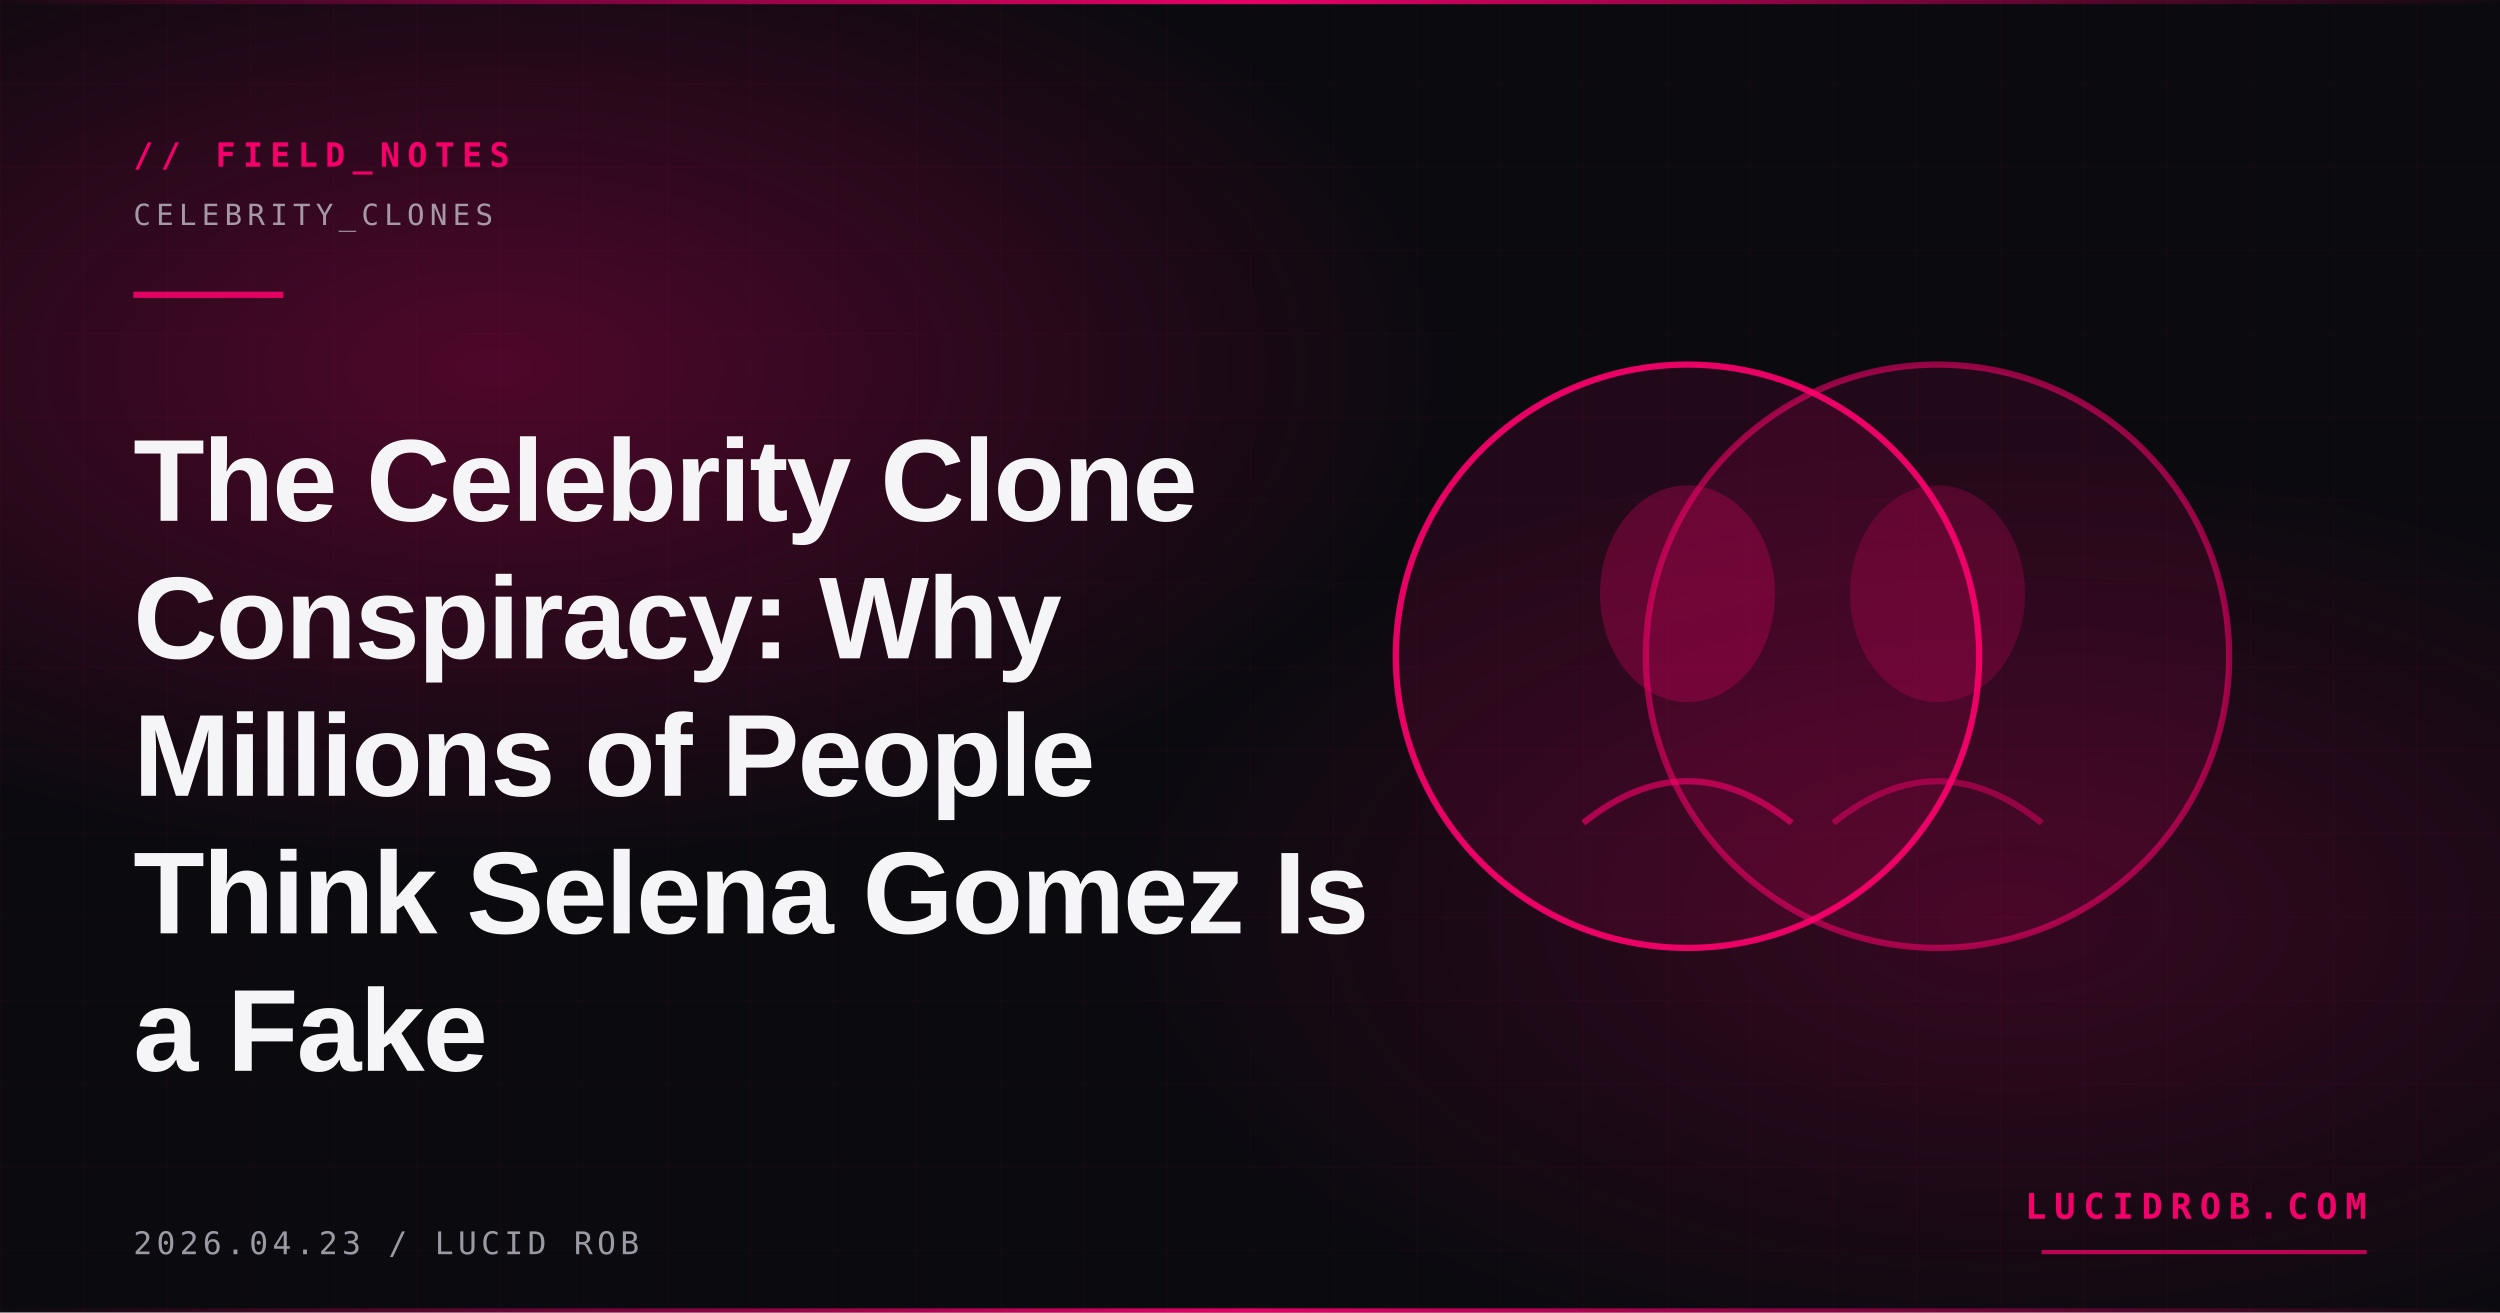
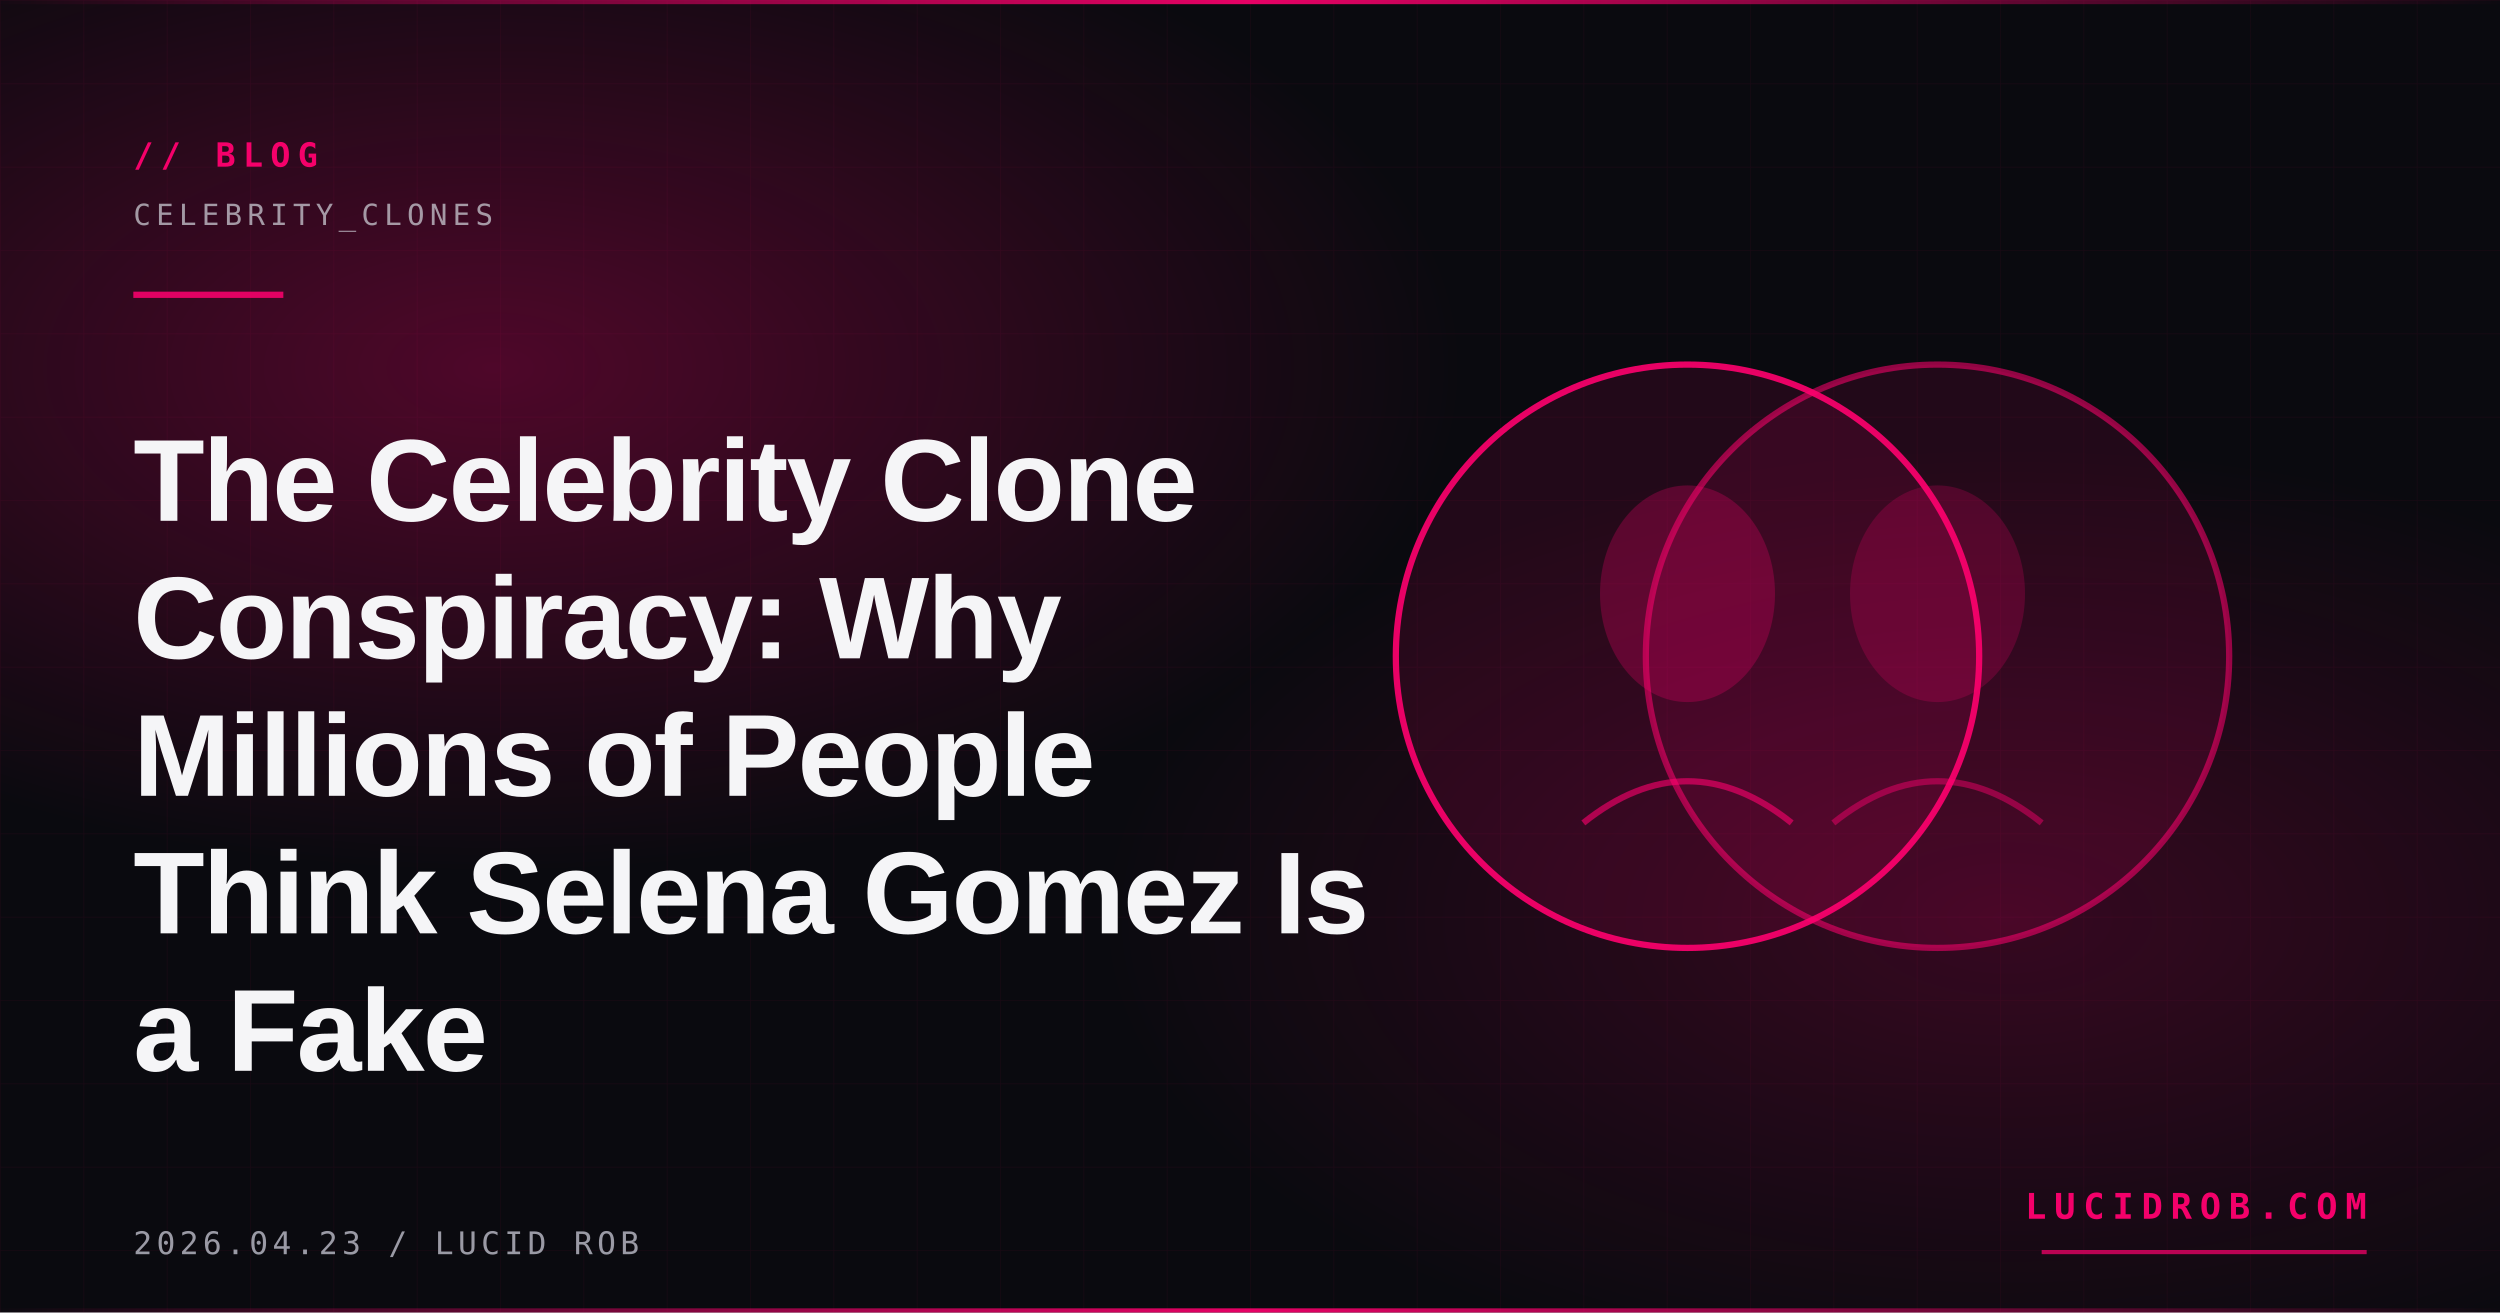
<svg xmlns="http://www.w3.org/2000/svg" width="1200" height="630" viewBox="0 0 1200 630">
  <defs>
    <radialGradient id="glow" cx="20%" cy="28%" r="70%">
      <stop offset="0" stop-color="#ff006e" stop-opacity="0.28" />
      <stop offset="0.55" stop-color="#ff006e" stop-opacity="0" />
    </radialGradient>
    <radialGradient id="glowR" cx="80%" cy="70%" r="60%">
      <stop offset="0" stop-color="#ff006e" stop-opacity="0.18" />
      <stop offset="0.6" stop-color="#ff006e" stop-opacity="0" />
    </radialGradient>
    <linearGradient id="stripe" x1="0" y1="0" x2="1" y2="0">
      <stop offset="0" stop-color="#ff006e" stop-opacity="0" />
      <stop offset="0.5" stop-color="#ff006e" stop-opacity="0.9" />
      <stop offset="1" stop-color="#ff006e" stop-opacity="0" />
    </linearGradient>
    <pattern id="grid" width="40" height="40" patternUnits="userSpaceOnUse">
      <path d="M 40 0 L 0 0 0 40" fill="none" stroke="#ff006e" stroke-width="0.5" stroke-opacity="0.08" />
    </pattern>
  </defs>
  <rect width="1200" height="630" fill="#0a0a0f" />
  <rect width="1200" height="630" fill="url(#grid)" />
  <rect width="1200" height="630" fill="url(#glow)" />
  <rect width="1200" height="630" fill="url(#glowR)" />
  <g transform="translate(870 315)">
    <circle cx="-60" cy="0" r="140" fill="none" stroke="#ff006e" stroke-width="3" opacity="0.9" />
    <circle cx="60" cy="0" r="140" fill="none" stroke="#ff006e" stroke-width="3" opacity="0.55" />
    <circle cx="-60" cy="0" r="140" fill="#ff006e" opacity="0.1" />
    <circle cx="60" cy="0" r="140" fill="#ff006e" opacity="0.1" />
    <ellipse cx="-60" cy="-30" rx="42" ry="52" fill="#ff006e" opacity="0.25" />
    <ellipse cx="60" cy="-30" rx="42" ry="52" fill="#ff006e" opacity="0.2" />
    <path d="M -110 80 Q -60 40 -10 80" fill="none" stroke="#ff006e" stroke-width="3" opacity="0.6" />
    <path d="M 10 80 Q 60 40 110 80" fill="none" stroke="#ff006e" stroke-width="3" opacity="0.45" />
  </g>
  <rect x="0" y="0" width="1200" height="2" fill="url(#stripe)" />
  <rect x="0" y="628" width="1200" height="2" fill="url(#stripe)" />
-   <text x="64" y="80" font-family="'JetBrains Mono','Menlo',monospace" font-size="16" font-weight="600" fill="#ff006e" letter-spacing="0.22em" opacity="0.95">// FIELD_NOTES</text>
+   <text x="64" y="80" font-family="'JetBrains Mono','Menlo',monospace" font-size="16" font-weight="600" fill="#ff006e" letter-spacing="0.22em" opacity="0.95">// BLOG</text>
  <text x="64" y="108" font-family="'JetBrains Mono','Menlo',monospace" font-size="14" font-weight="500" fill="#c9c9d1" letter-spacing="0.18em" opacity="0.75">CELEBRITY_CLONES</text>
  <rect x="64" y="140" width="72" height="3" fill="#ff006e" opacity="0.85" />
  <text x="64" y="250" font-family="'Space Grotesk','Helvetica Neue',Arial,sans-serif" font-size="56" font-weight="700" fill="#f5f5f7" letter-spacing="-0.015em">The Celebrity Clone</text>
  <text x="64" y="316" font-family="'Space Grotesk','Helvetica Neue',Arial,sans-serif" font-size="56" font-weight="700" fill="#f5f5f7" letter-spacing="-0.015em">Conspiracy: Why</text>
  <text x="64" y="382" font-family="'Space Grotesk','Helvetica Neue',Arial,sans-serif" font-size="56" font-weight="700" fill="#f5f5f7" letter-spacing="-0.015em">Millions of People</text>
  <text x="64" y="448" font-family="'Space Grotesk','Helvetica Neue',Arial,sans-serif" font-size="56" font-weight="700" fill="#f5f5f7" letter-spacing="-0.015em">Think Selena Gomez Is</text>
  <text x="64" y="514" font-family="'Space Grotesk','Helvetica Neue',Arial,sans-serif" font-size="56" font-weight="700" fill="#f5f5f7" letter-spacing="-0.015em">a Fake</text>
  <text x="64" y="602" font-family="'JetBrains Mono','Menlo',monospace" font-size="15" font-weight="500" fill="#9a9aa5" letter-spacing="0.14em">2026.04.23  /  LUCID ROB</text>
  <text x="1136" y="585" text-anchor="end" font-family="'JetBrains Mono','Menlo',monospace" font-size="17" font-weight="700" fill="#ff006e" letter-spacing="0.22em" opacity="0.95">LUCIDROB.COM</text>
  <rect x="980" y="600" width="156" height="2" fill="#ff006e" opacity="0.7" />
</svg>
